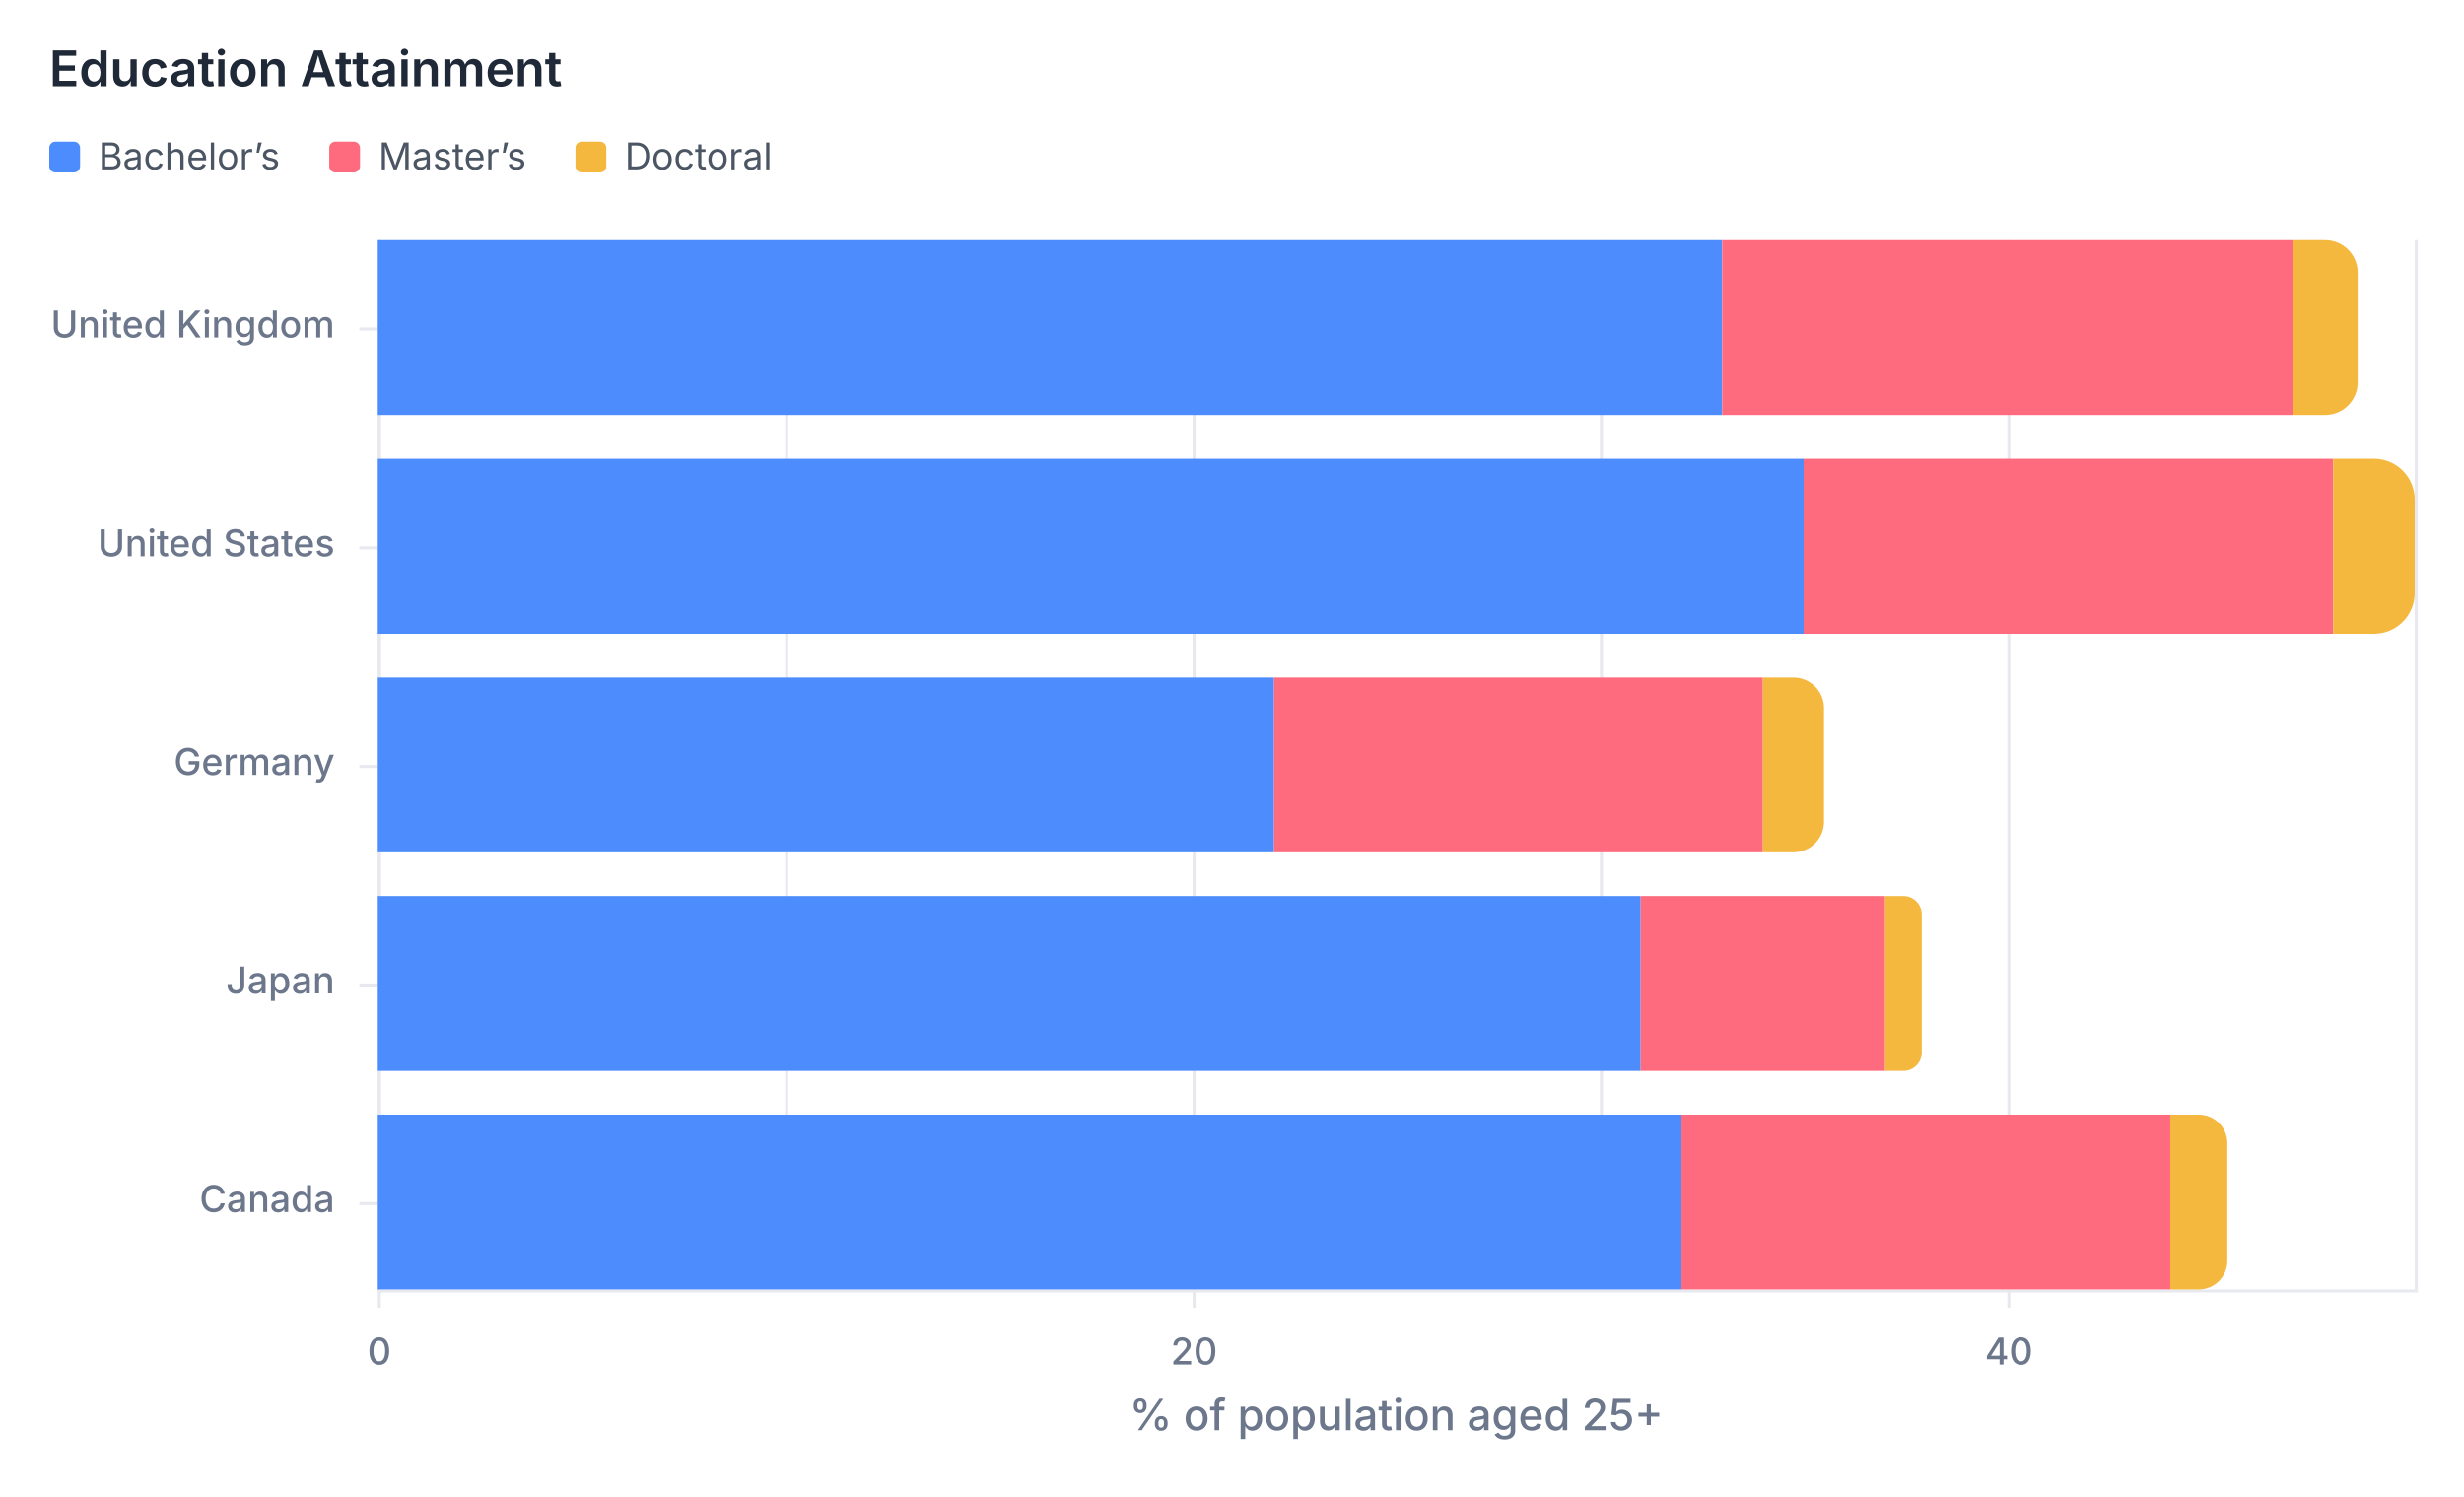
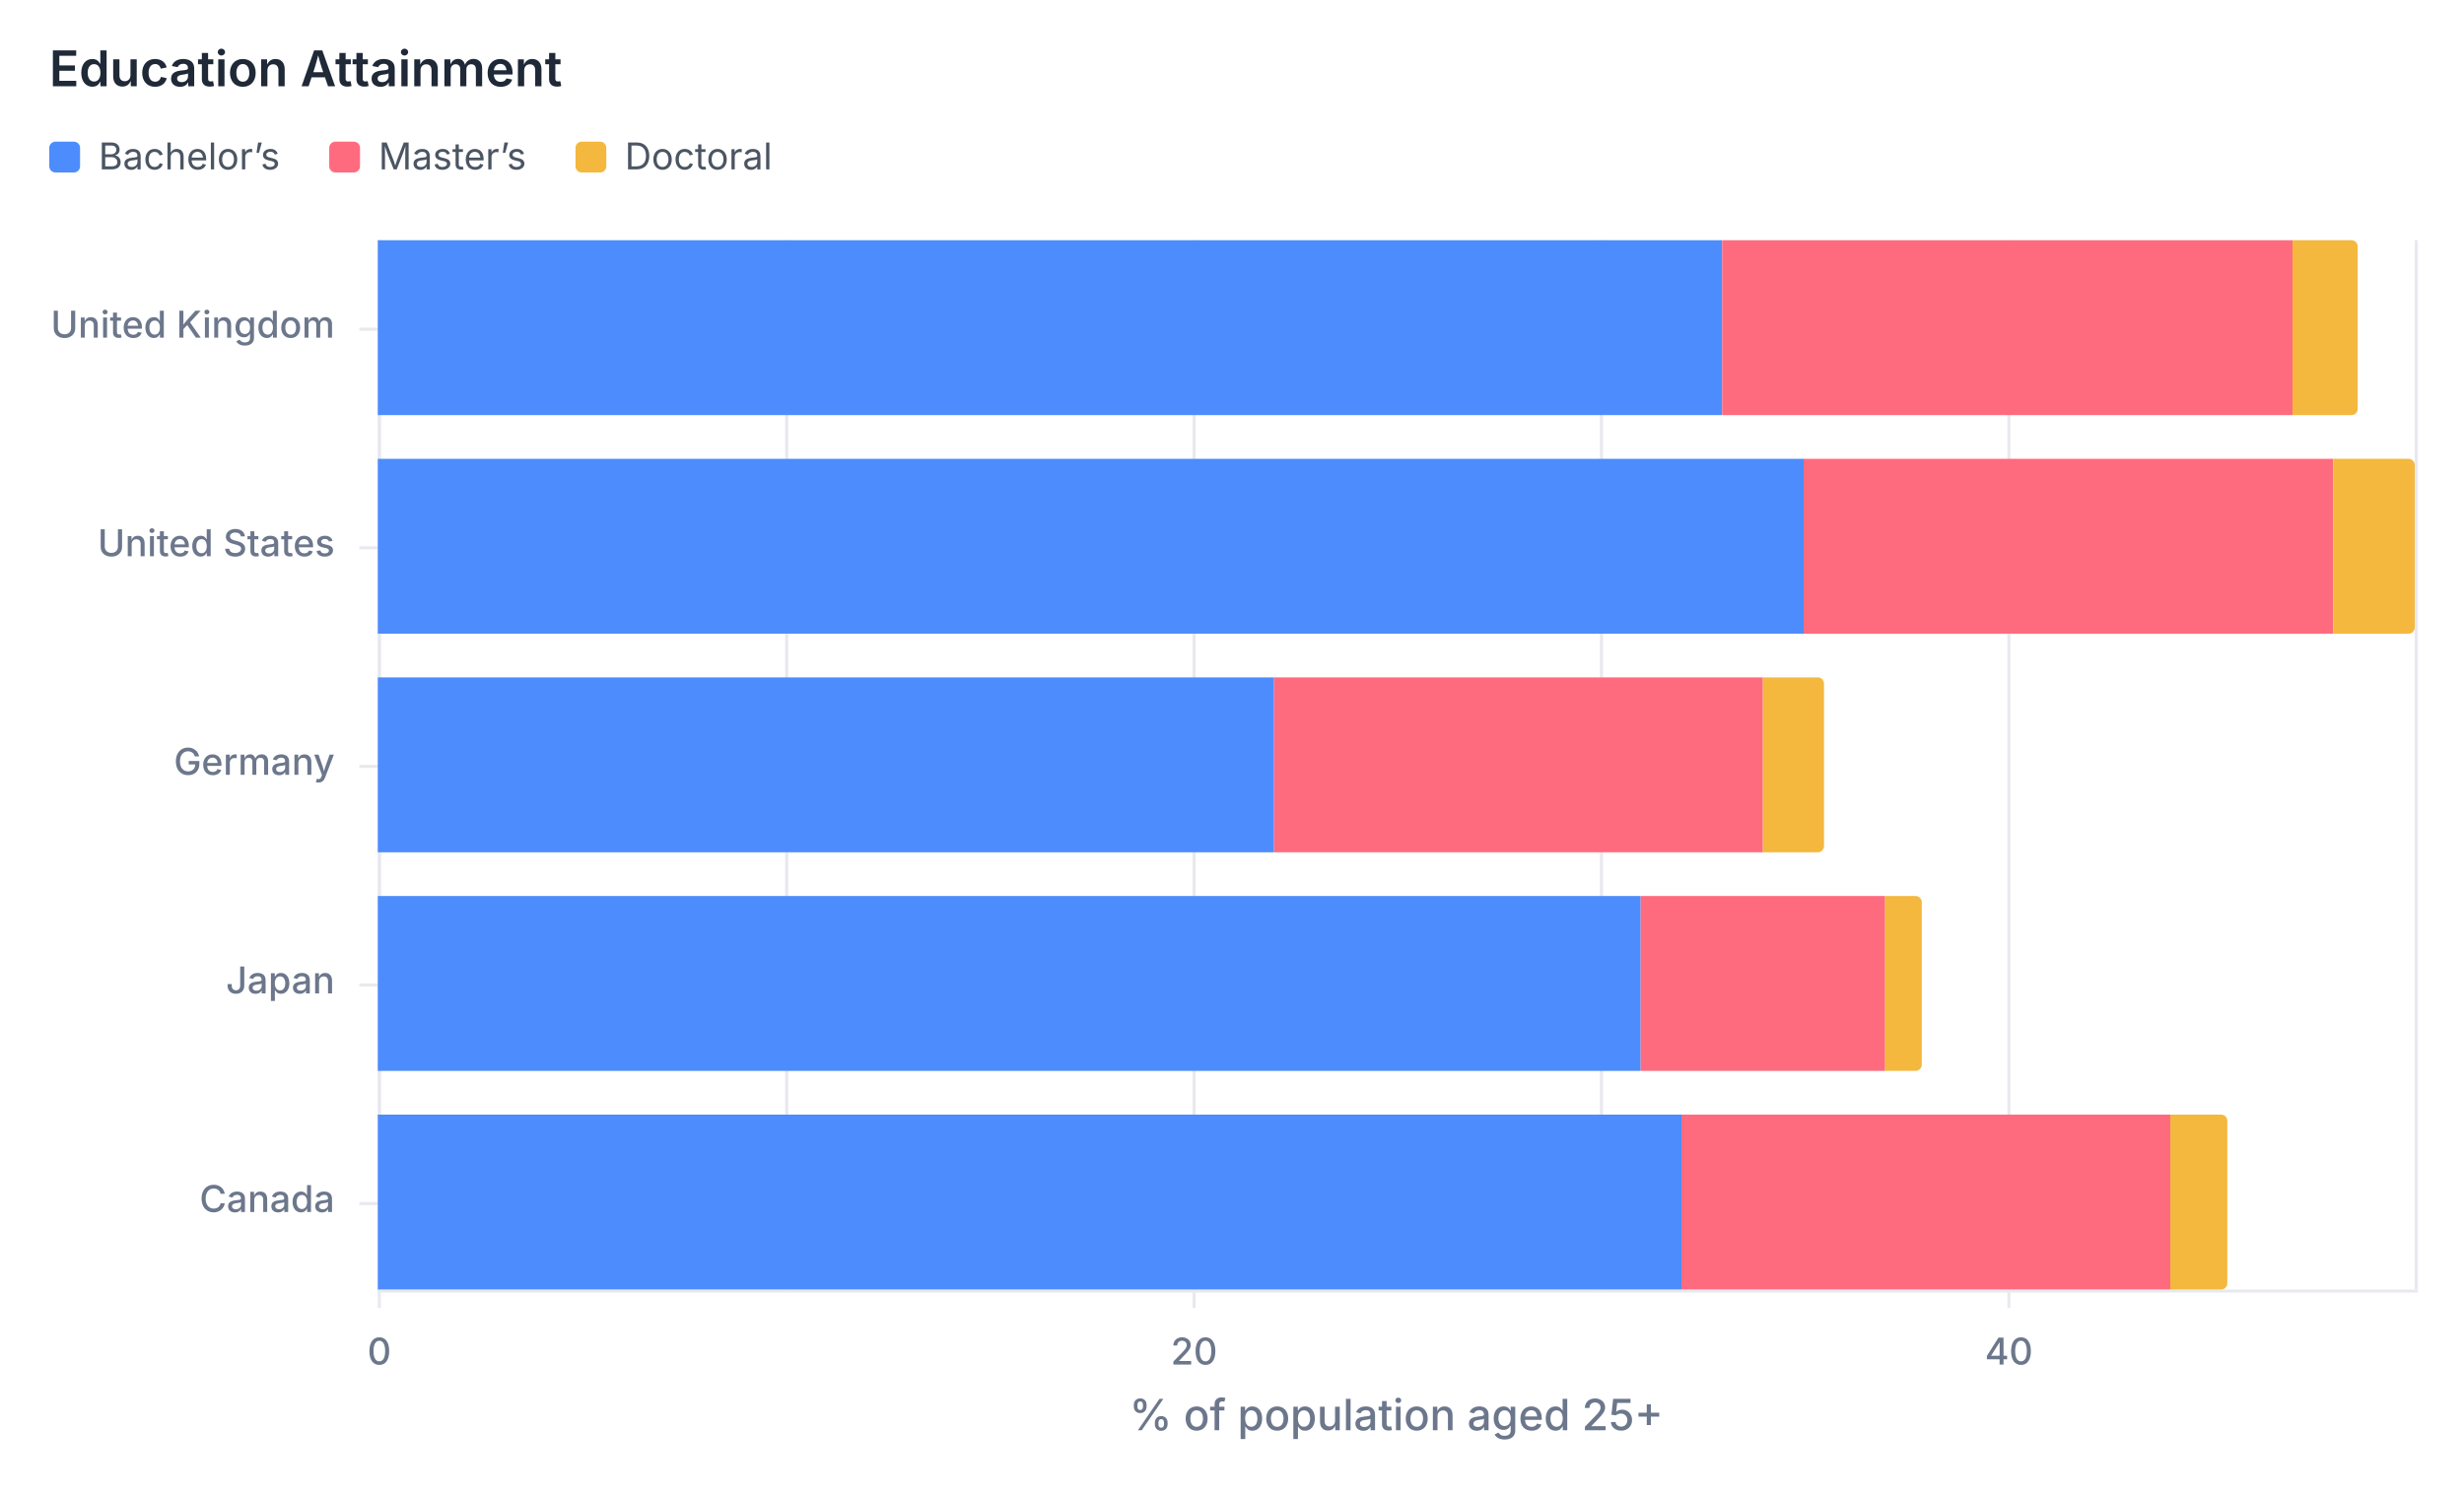
<svg xmlns="http://www.w3.org/2000/svg" style="font-family: Inter, Arial, &quot;Helvetica Neue&quot;, Helvetica, sans-serif;" height="486" width="800" viewBox="0 0 800 486" role="img">
  <g>
    <text x="16" y="28" font-size="16" font-weight="600" fill="#1f2937">Education Attainment</text>
    <rect x="16" y="46" width="10" height="10" rx="2" fill="#4D8CFD" />
    <text x="32" y="55" font-size="12" fill="#4b5563">Bachelor’s</text>
    <rect x="106.89" y="46" width="10" height="10" rx="2" fill="#FF6B7E" />
    <text x="122.89" y="55" font-size="12" fill="#4b5563">Master’s</text>
    <rect x="186.85" y="46" width="10" height="10" rx="2" fill="#F4B83E" />
    <text x="202.85" y="55" font-size="12" fill="#4b5563">Doctoral</text>
  </g>
  <g transform="translate(16,78)">
    <g axis-type="x" transform="translate(106.66,340.7)">
      <g fill="none" font-size="10" font-family="sans-serif" text-anchor="middle" style="user-select: none;">
        <path stroke="currentColor" d="M0.5, 0 V0.5 H661.84 V0" style="stroke: #e8e9ef; stroke-width: 1px; stroke-dasharray: none;" />
        <g opacity="1" transform="translate(0.5,0)" style="stroke: none; font-size: 12px; font-weight: 500;">
          <line stroke="currentColor" y2="6" style="stroke: #e8e9ef; stroke-width: 1px;" />
          <text fill="currentColor" style="fill: #6c778c; cursor: default; font-family: Inter, Arial, &quot;Helvetica Neue&quot;, Helvetica, sans-serif; text-decoration: none; stroke: none;">
            <tspan font-size="12" font-family="Inter,Arial,&quot;Helvetica Neue&quot;,Helvetica,sans-serif" font-weight="500" y="20">
              <tspan x="0" dy="0em" dominant-baseline="central">0</tspan>
            </tspan>
          </text>
        </g>
        <g opacity="1" transform="translate(265.036,0)" style="stroke: none; font-size: 12px; font-weight: 500;">
          <line stroke="currentColor" y2="6" style="stroke: #e8e9ef; stroke-width: 1px;" />
          <text fill="currentColor" style="fill: #6c778c; cursor: default; font-family: Inter, Arial, &quot;Helvetica Neue&quot;, Helvetica, sans-serif; text-decoration: none; stroke: none;">
            <tspan font-size="12" font-family="Inter,Arial,&quot;Helvetica Neue&quot;,Helvetica,sans-serif" font-weight="500" y="20">
              <tspan x="0" dy="0em" dominant-baseline="central">20</tspan>
            </tspan>
          </text>
        </g>
        <g opacity="1" transform="translate(529.572,0)" style="stroke: none; font-size: 12px; font-weight: 500;">
          <line stroke="currentColor" y2="6" style="stroke: #e8e9ef; stroke-width: 1px;" />
          <text fill="currentColor" style="fill: #6c778c; cursor: default; font-family: Inter, Arial, &quot;Helvetica Neue&quot;, Helvetica, sans-serif; text-decoration: none; stroke: none;">
            <tspan font-size="12" font-family="Inter,Arial,&quot;Helvetica Neue&quot;,Helvetica,sans-serif" font-weight="500" y="20">
              <tspan x="0" dy="0em" dominant-baseline="central">40</tspan>
            </tspan>
          </text>
        </g>
        <text dy="0.75em" transform="translate(330.67,35.2) rotate(0)" style="fill: #6c778c; font-size: 14px; font-weight: 500; font-family: Inter, Arial, &quot;Helvetica Neue&quot;, Helvetica, sans-serif; text-anchor: middle;">% of population aged 25+</text>
      </g>
      <g fill="none" font-size="10" font-family="sans-serif" text-anchor="middle" style="opacity: 1;">
        <path stroke="currentColor" d="M0.5,0.5H661.84" style="opacity: 0;" />
        <g opacity="1" transform="translate(0.5,0)">
          <line stroke="currentColor" y2="-340.7" style="stroke: #e8e9ef; stroke-width: 1px; stroke-dasharray: none; opacity: 1; transition: none;" />
          <text fill="currentColor" y="3" dy="0.71em" />
        </g>
        <g opacity="1" transform="translate(132.768,0)">
          <line stroke="currentColor" y2="-340.7" style="stroke: #e8e9ef; stroke-width: 1px; stroke-dasharray: none; opacity: 1; transition: none;" />
          <text fill="currentColor" y="3" dy="0.71em" />
        </g>
        <g opacity="1" transform="translate(265.036,0)">
          <line stroke="currentColor" y2="-340.7" style="stroke: #e8e9ef; stroke-width: 1px; stroke-dasharray: none; opacity: 1; transition: none;" />
          <text fill="currentColor" y="3" dy="0.71em" />
        </g>
        <g opacity="1" transform="translate(397.304,0)">
          <line stroke="currentColor" y2="-340.7" style="stroke: #e8e9ef; stroke-width: 1px; stroke-dasharray: none; opacity: 1; transition: none;" />
          <text fill="currentColor" y="3" dy="0.71em" />
        </g>
        <g opacity="1" transform="translate(529.572,0)">
          <line stroke="currentColor" y2="-340.7" style="stroke: #e8e9ef; stroke-width: 1px; stroke-dasharray: none; opacity: 1; transition: none;" />
          <text fill="currentColor" y="3" dy="0.71em" />
        </g>
        <g opacity="1" transform="translate(661.84,0)">
          <line stroke="currentColor" y2="-340.7" style="stroke: #e8e9ef; stroke-width: 1px; stroke-dasharray: none; opacity: 1; transition: none;" />
          <text fill="currentColor" y="3" dy="0.71em" />
        </g>
      </g>
    </g>
    <g axis-type="y" transform="translate(106.66,0)">
      <g fill="none" font-size="10" font-family="sans-serif" text-anchor="end" style="user-select: none;">
        <path stroke="currentColor" d="M0, 341.2 H0.5 V0.5 H0" style="stroke: #e8e9ef; stroke-width: 1px; stroke-dasharray: none;" />
        <g opacity="1" transform="translate(0,312.8083)" style="stroke: none; font-size: 12px; font-weight: 500;">
          <line stroke="currentColor" x2="-6" style="stroke: #e8e9ef; stroke-width: 1px;" />
          <text fill="currentColor" x="-14" style="fill: #6c778c; cursor: default; font-family: Inter, Arial, &quot;Helvetica Neue&quot;, Helvetica, sans-serif; text-decoration: none; stroke: none;">
            <tspan font-size="12" font-family="Inter,Arial,&quot;Helvetica Neue&quot;,Helvetica,sans-serif" font-weight="500" y="-6">
              <tspan x="-14" dy="0em" dominant-baseline="hanging">Canada</tspan>
            </tspan>
          </text>
        </g>
        <g opacity="1" transform="translate(0,241.8292)" style="stroke: none; font-size: 12px; font-weight: 500;">
          <line stroke="currentColor" x2="-6" style="stroke: #e8e9ef; stroke-width: 1px;" />
          <text fill="currentColor" x="-14" style="fill: #6c778c; cursor: default; font-family: Inter, Arial, &quot;Helvetica Neue&quot;, Helvetica, sans-serif; text-decoration: none; stroke: none;">
            <tspan font-size="12" font-family="Inter,Arial,&quot;Helvetica Neue&quot;,Helvetica,sans-serif" font-weight="500" y="-6">
              <tspan x="-14" dy="0em" dominant-baseline="hanging">Japan</tspan>
            </tspan>
          </text>
        </g>
        <g opacity="1" transform="translate(0,170.85)" style="stroke: none; font-size: 12px; font-weight: 500;">
          <line stroke="currentColor" x2="-6" style="stroke: #e8e9ef; stroke-width: 1px;" />
          <text fill="currentColor" x="-14" style="fill: #6c778c; cursor: default; font-family: Inter, Arial, &quot;Helvetica Neue&quot;, Helvetica, sans-serif; text-decoration: none; stroke: none;">
            <tspan font-size="12" font-family="Inter,Arial,&quot;Helvetica Neue&quot;,Helvetica,sans-serif" font-weight="500" y="-6">
              <tspan x="-14" dy="0em" dominant-baseline="hanging">Germany</tspan>
            </tspan>
          </text>
        </g>
        <g opacity="1" transform="translate(0,99.87083)" style="stroke: none; font-size: 12px; font-weight: 500;">
          <line stroke="currentColor" x2="-6" style="stroke: #e8e9ef; stroke-width: 1px;" />
          <text fill="currentColor" x="-14" style="fill: #6c778c; cursor: default; font-family: Inter, Arial, &quot;Helvetica Neue&quot;, Helvetica, sans-serif; text-decoration: none; stroke: none;">
            <tspan font-size="12" font-family="Inter,Arial,&quot;Helvetica Neue&quot;,Helvetica,sans-serif" font-weight="500" y="-6">
              <tspan x="-14" dy="0em" dominant-baseline="hanging">United States</tspan>
            </tspan>
          </text>
        </g>
        <g opacity="1" transform="translate(0,28.89167)" style="stroke: none; font-size: 12px; font-weight: 500;">
          <line stroke="currentColor" x2="-6" style="stroke: #e8e9ef; stroke-width: 1px;" />
          <text fill="currentColor" x="-14" style="fill: #6c778c; cursor: default; font-family: Inter, Arial, &quot;Helvetica Neue&quot;, Helvetica, sans-serif; text-decoration: none; stroke: none;">
            <tspan font-size="12" font-family="Inter,Arial,&quot;Helvetica Neue&quot;,Helvetica,sans-serif" font-weight="500" y="-6">
              <tspan x="-14" dy="0em" dominant-baseline="hanging">United Kingdom</tspan>
            </tspan>
          </text>
        </g>
      </g>
      <g style="opacity: 0;" />
    </g>
    <g transform="translate(106.66,0)" style="clip-path: url(#snap-0);">
      <g transform="translate(0,312.3083)" style="opacity: 1;">
-         <path d="M28.392,-28.392h366.474a0,0 0 0 1 0,0h28.392v28.392v0a0,0 0 0 1 0,0v28.392h-28.392h-366.474a0,0 0 0 1 0,0h-28.392v-28.392v0a0,0 0 0 1 0,0v-28.392h28.392z" unovis-pattern-index="0" style="fill: #4D8CFD; stroke: none; stroke-width: 0px; cursor: default;" />
-         <path d="M451.649,-28.392h101.938a0,0 0 0 1 0,0h28.392v28.392v0a0,0 0 0 1 0,0v28.392h-28.392h-101.938a0,0 0 0 1 0,0h-28.392v-28.392v0a0,0 0 0 1 0,0v-28.392h28.392z" unovis-pattern-index="1" style="fill: #FF6B7E; stroke: none; stroke-width: 0px; cursor: default;" />
-         <path d="M591.238,-28.392h0a9.259,9.259 0 0 1 9.259,9.259h0v0v38.266a9.259,9.259 0 0 1 -9.259,9.259v0h0h0a0,0 0 0 1 0,0h-9.259v-9.259v-38.266a0,0 0 0 1 0,0v-9.259h9.259z" unovis-pattern-index="2" style="fill: #F4B83E; stroke: none; stroke-width: 0px; cursor: default;" />
+         <path d="M2,-28.392h419.258a0,0 0 0 1 0,0h2v2v52.783a0,0 0 0 1 0,0v2h-2h-419.258a0,0 0 0 1 0,0h-2v-2v-52.783a0,0 0 0 1 0,0v-2h2z" unovis-pattern-index="0" style="fill: #4D8CFD; stroke: none; stroke-width: 0px; cursor: default;" />
+         <path d="M425.258,-28.392h154.722a0,0 0 0 1 0,0h2v2v52.783a0,0 0 0 1 0,0v2h-2h-154.722a0,0 0 0 1 0,0h-2v-2v-52.783a0,0 0 0 1 0,0v-2h2z" unovis-pattern-index="1" style="fill: #FF6B7E; stroke: none; stroke-width: 0px; cursor: default;" />
+         <path d="M583.979,-28.392h14.518a2,2 0 0 1 2,2h0v0v52.783a2,2 0 0 1 -2,2v0h0h-14.518a0,0 0 0 1 0,0h-2v-2v-52.783a0,0 0 0 1 0,0v-2h2z" unovis-pattern-index="2" style="fill: #F4B83E; stroke: none; stroke-width: 0px; cursor: default;" />
      </g>
      <g transform="translate(0,241.3292)" style="opacity: 1;">
-         <path d="M28.392,-28.392h353.247a0,0 0 0 1 0,0h28.392v28.392v0a0,0 0 0 1 0,0v28.392h-28.392h-353.247a0,0 0 0 1 0,0h-28.392v-28.392v0a0,0 0 0 1 0,0v-28.392h28.392z" unovis-pattern-index="0" style="fill: #4D8CFD; stroke: none; stroke-width: 0px; cursor: default;" />
-         <path d="M438.422,-28.392h22.577a0,0 0 0 1 0,0h28.392v28.392v0a0,0 0 0 1 0,0v28.392h-28.392h-22.577a0,0 0 0 1 0,0h-28.392v-28.392v0a0,0 0 0 1 0,0v-28.392h28.392z" unovis-pattern-index="1" style="fill: #FF6B7E; stroke: none; stroke-width: 0px; cursor: default;" />
-         <path d="M495.344,-28.392h0a5.952,5.952 0 0 1 5.952,5.952h0v0v44.879a5.952,5.952 0 0 1 -5.952,5.952v0h0h0a0,0 0 0 1 0,0h-5.952v-5.952v-44.879a0,0 0 0 1 0,0v-5.952h5.952z" unovis-pattern-index="2" style="fill: #F4B83E; stroke: none; stroke-width: 0px; cursor: default;" />
+         <path d="M2,-28.392h406.031a0,0 0 0 1 0,0h2v2v52.783a0,0 0 0 1 0,0v2h-2h-406.031a0,0 0 0 1 0,0h-2v-2v-52.783a0,0 0 0 1 0,0v-2h2z" unovis-pattern-index="0" style="fill: #4D8CFD; stroke: none; stroke-width: 0px; cursor: default;" />
+         <path d="M412.031,-28.392h75.361a0,0 0 0 1 0,0h2v2v52.783a0,0 0 0 1 0,0v2h-2h-75.361a0,0 0 0 1 0,0h-2v-2v-52.783a0,0 0 0 1 0,0v-2h2z" unovis-pattern-index="1" style="fill: #FF6B7E; stroke: none; stroke-width: 0px; cursor: default;" />
+         <path d="M491.392,-28.392h7.904a2,2 0 0 1 2,2h0v0v52.783a2,2 0 0 1 -2,2v0h0h-7.904a0,0 0 0 1 0,0h-2v-2v-52.783a0,0 0 0 1 0,0v-2h2z" unovis-pattern-index="2" style="fill: #F4B83E; stroke: none; stroke-width: 0px; cursor: default;" />
      </g>
      <g transform="translate(0,170.35)" style="opacity: 1;">
-         <path d="M28.392,-28.392h234.206a0,0 0 0 1 0,0h28.392v28.392v0a0,0 0 0 1 0,0v28.392h-28.392h-234.206a0,0 0 0 1 0,0h-28.392v-28.392v0a0,0 0 0 1 0,0v-28.392h28.392z" unovis-pattern-index="0" style="fill: #4D8CFD; stroke: none; stroke-width: 0px; cursor: default;" />
-         <path d="M319.381,-28.392h101.938a0,0 0 0 1 0,0h28.392v28.392v0a0,0 0 0 1 0,0v28.392h-28.392h-101.938a0,0 0 0 1 0,0h-28.392v-28.392v0a0,0 0 0 1 0,0v-28.392h28.392z" unovis-pattern-index="1" style="fill: #FF6B7E; stroke: none; stroke-width: 0px; cursor: default;" />
-         <path d="M459.631,-28.392h0a9.92,9.92 0 0 1 9.92,9.92h0v0v36.943a9.92,9.92 0 0 1 -9.92,9.92v0h0h0a0,0 0 0 1 0,0h-9.92v-9.92v-36.943a0,0 0 0 1 0,0v-9.92h9.92z" unovis-pattern-index="2" style="fill: #F4B83E; stroke: none; stroke-width: 0px; cursor: default;" />
+         <path d="M2,-28.392h286.99a0,0 0 0 1 0,0h2v2v52.783a0,0 0 0 1 0,0v2h-2h-286.99a0,0 0 0 1 0,0h-2v-2v-52.783a0,0 0 0 1 0,0v-2h2z" unovis-pattern-index="0" style="fill: #4D8CFD; stroke: none; stroke-width: 0px; cursor: default;" />
+         <path d="M292.99,-28.392h154.722a0,0 0 0 1 0,0h2v2v52.783a0,0 0 0 1 0,0v2h-2h-154.722a0,0 0 0 1 0,0h-2v-2v-52.783a0,0 0 0 1 0,0v-2h2z" unovis-pattern-index="1" style="fill: #FF6B7E; stroke: none; stroke-width: 0px; cursor: default;" />
+         <path d="M451.711,-28.392h15.84a2,2 0 0 1 2,2h0v0v52.783a2,2 0 0 1 -2,2v0h0h-15.84a0,0 0 0 1 0,0h-2v-2v-52.783a0,0 0 0 1 0,0v-2h2z" unovis-pattern-index="2" style="fill: #F4B83E; stroke: none; stroke-width: 0px; cursor: default;" />
      </g>
      <g transform="translate(0,99.37083)" style="opacity: 1;">
-         <path d="M28.392,-28.392h406.155a0,0 0 0 1 0,0h28.392v28.392v0a0,0 0 0 1 0,0v28.392h-28.392h-406.155a0,0 0 0 1 0,0h-28.392v-28.392v0a0,0 0 0 1 0,0v-28.392h28.392z" unovis-pattern-index="0" style="fill: #4D8CFD; stroke: none; stroke-width: 0px; cursor: default;" />
-         <path d="M491.33,-28.392h115.165a0,0 0 0 1 0,0h28.392v28.392v0a0,0 0 0 1 0,0v28.392h-28.392h-115.165a0,0 0 0 1 0,0h-28.392v-28.392v0a0,0 0 0 1 0,0v-28.392h28.392z" unovis-pattern-index="1" style="fill: #FF6B7E; stroke: none; stroke-width: 0px; cursor: default;" />
-         <path d="M648.113,-28.392h0a13.227,13.227 0 0 1 13.227,13.227h0v0v30.33a13.227,13.227 0 0 1 -13.227,13.227v0h0h0a0,0 0 0 1 0,0h-13.227v-13.227v-30.33a0,0 0 0 1 0,0v-13.227h13.227z" unovis-pattern-index="2" style="fill: #F4B83E; stroke: none; stroke-width: 0px; cursor: default;" />
+         <path d="M2,-28.392h458.938a0,0 0 0 1 0,0h2v2v52.783a0,0 0 0 1 0,0v2h-2h-458.938a0,0 0 0 1 0,0h-2v-2v-52.783a0,0 0 0 1 0,0v-2h2z" unovis-pattern-index="0" style="fill: #4D8CFD; stroke: none; stroke-width: 0px; cursor: default;" />
+         <path d="M464.938,-28.392h167.948a0,0 0 0 1 0,0h2v2v52.783a0,0 0 0 1 0,0v2h-2h-167.948a0,0 0 0 1 0,0h-2v-2v-52.783a0,0 0 0 1 0,0v-2h2z" unovis-pattern-index="1" style="fill: #FF6B7E; stroke: none; stroke-width: 0px; cursor: default;" />
+         <path d="M636.886,-28.392h22.454a2,2 0 0 1 2,2h0v0v52.783a2,2 0 0 1 -2,2v0h0h-22.454a0,0 0 0 1 0,0h-2v-2v-52.783a0,0 0 0 1 0,0v-2h2z" unovis-pattern-index="2" style="fill: #F4B83E; stroke: none; stroke-width: 0px; cursor: default;" />
      </g>
      <g transform="translate(0,28.39167)" style="opacity: 1;">
-         <path d="M28.392,-28.392h379.701a0,0 0 0 1 0,0h28.392v28.392v0a0,0 0 0 1 0,0v28.392h-28.392h-379.701a0,0 0 0 1 0,0h-28.392v-28.392v0a0,0 0 0 1 0,0v-28.392h28.392z" unovis-pattern-index="0" style="fill: #4D8CFD; stroke: none; stroke-width: 0px; cursor: default;" />
-         <path d="M464.876,-28.392h128.392a0,0 0 0 1 0,0h28.392v28.392v0a0,0 0 0 1 0,0v28.392h-28.392h-128.392a0,0 0 0 1 0,0h-28.392v-28.392v0a0,0 0 0 1 0,0v-28.392h28.392z" unovis-pattern-index="1" style="fill: #FF6B7E; stroke: none; stroke-width: 0px; cursor: default;" />
-         <path d="M632.241,-28.392h0a10.581,10.581 0 0 1 10.581,10.581h0v0v35.62a10.581,10.581 0 0 1 -10.581,10.581v0h0h0a0,0 0 0 1 0,0h-10.581v-10.581v-35.62a0,0 0 0 1 0,0v-10.581h10.581z" unovis-pattern-index="2" style="fill: #F4B83E; stroke: none; stroke-width: 0px; cursor: default;" />
+         <path d="M2,-28.392h432.484a0,0 0 0 1 0,0h2v2v52.783a0,0 0 0 1 0,0v2h-2h-432.484a0,0 0 0 1 0,0h-2v-2v-52.783a0,0 0 0 1 0,0v-2h2z" unovis-pattern-index="0" style="fill: #4D8CFD; stroke: none; stroke-width: 0px; cursor: default;" />
+         <path d="M438.484,-28.392h181.175a0,0 0 0 1 0,0h2v2v52.783a0,0 0 0 1 0,0v2h-2h-181.175a0,0 0 0 1 0,0h-2v-2v-52.783a0,0 0 0 1 0,0v-2h2z" unovis-pattern-index="1" style="fill: #FF6B7E; stroke: none; stroke-width: 0px; cursor: default;" />
+         <path d="M623.66,-28.392h17.163a2,2 0 0 1 2,2h0v0v52.783a2,2 0 0 1 -2,2v0h0h-17.163a0,0 0 0 1 0,0h-2v-2v-52.783a0,0 0 0 1 0,0v-2h2z" unovis-pattern-index="2" style="fill: #F4B83E; stroke: none; stroke-width: 0px; cursor: default;" />
      </g>
    </g>
    <clipPath id="snap-0">
      <rect x="-2" y="-2" width="665.34" height="344.7" />
    </clipPath>
    <defs>
      <filter id="snap-1" filterUnits="objectBoundingBox">
        <feColorMatrix type="saturate" in="SourceGraphic" values="1.35" />
      </filter>
    </defs>
    <defs />
  </g>
</svg>
